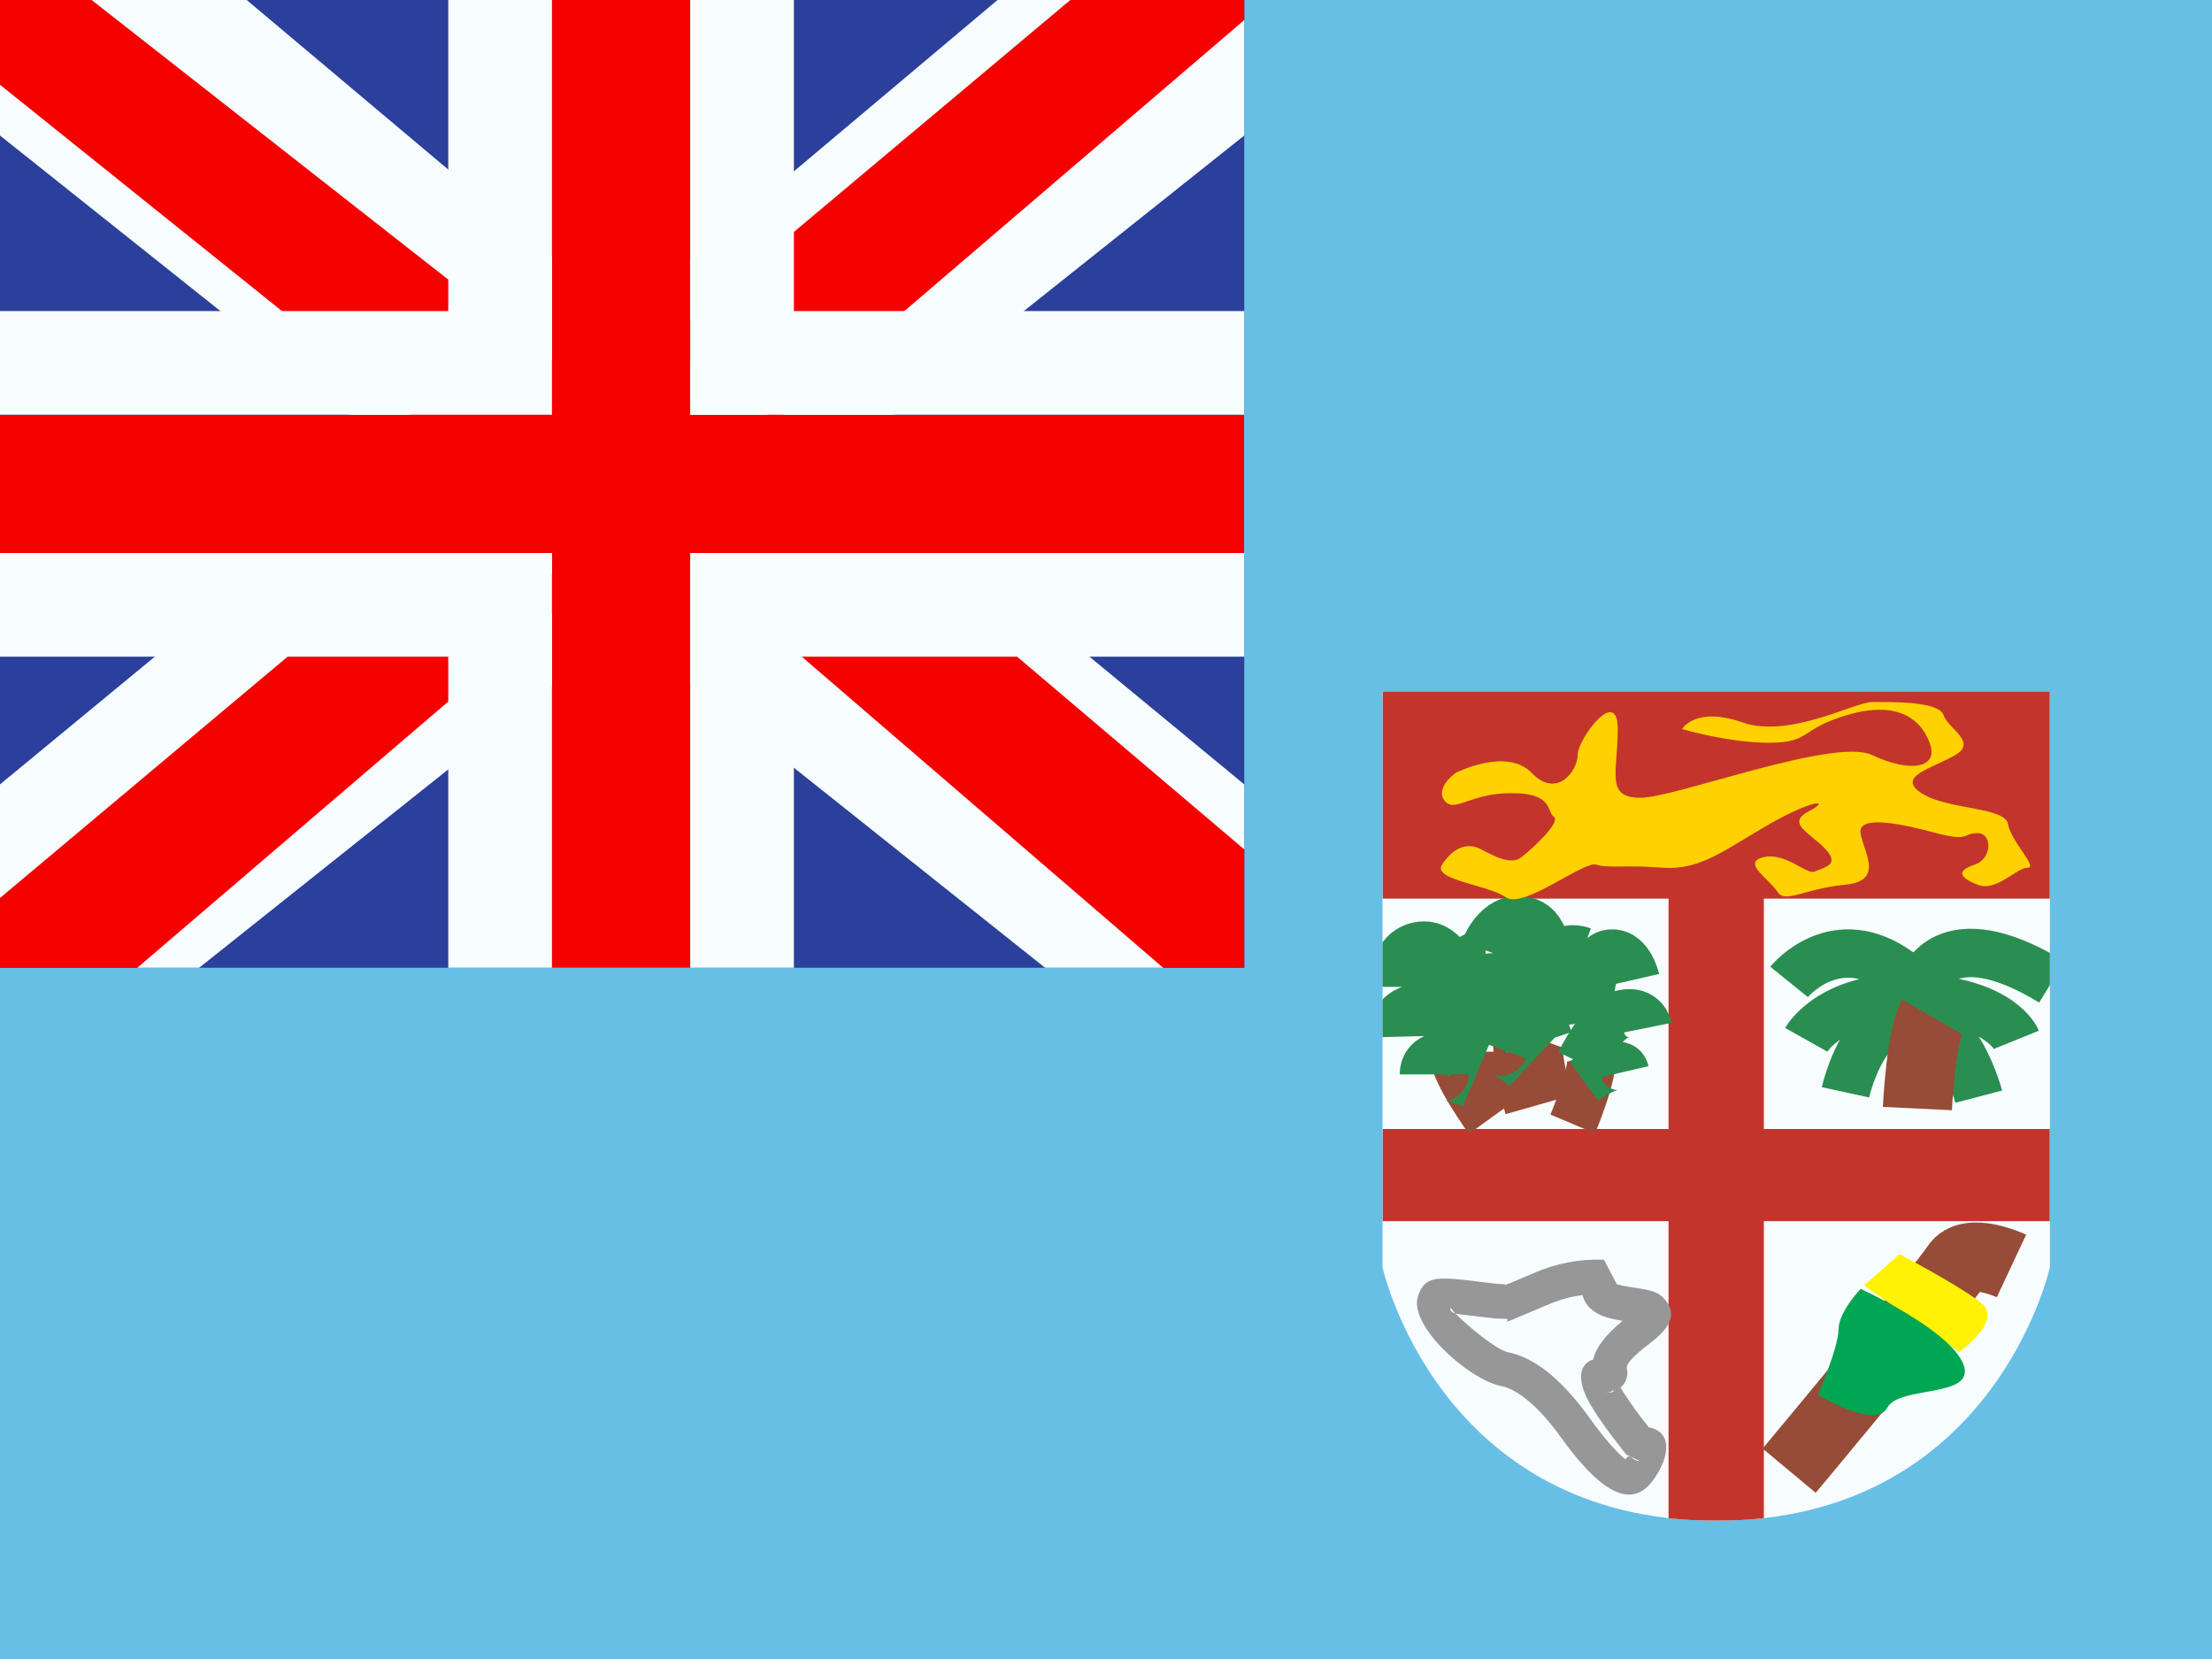
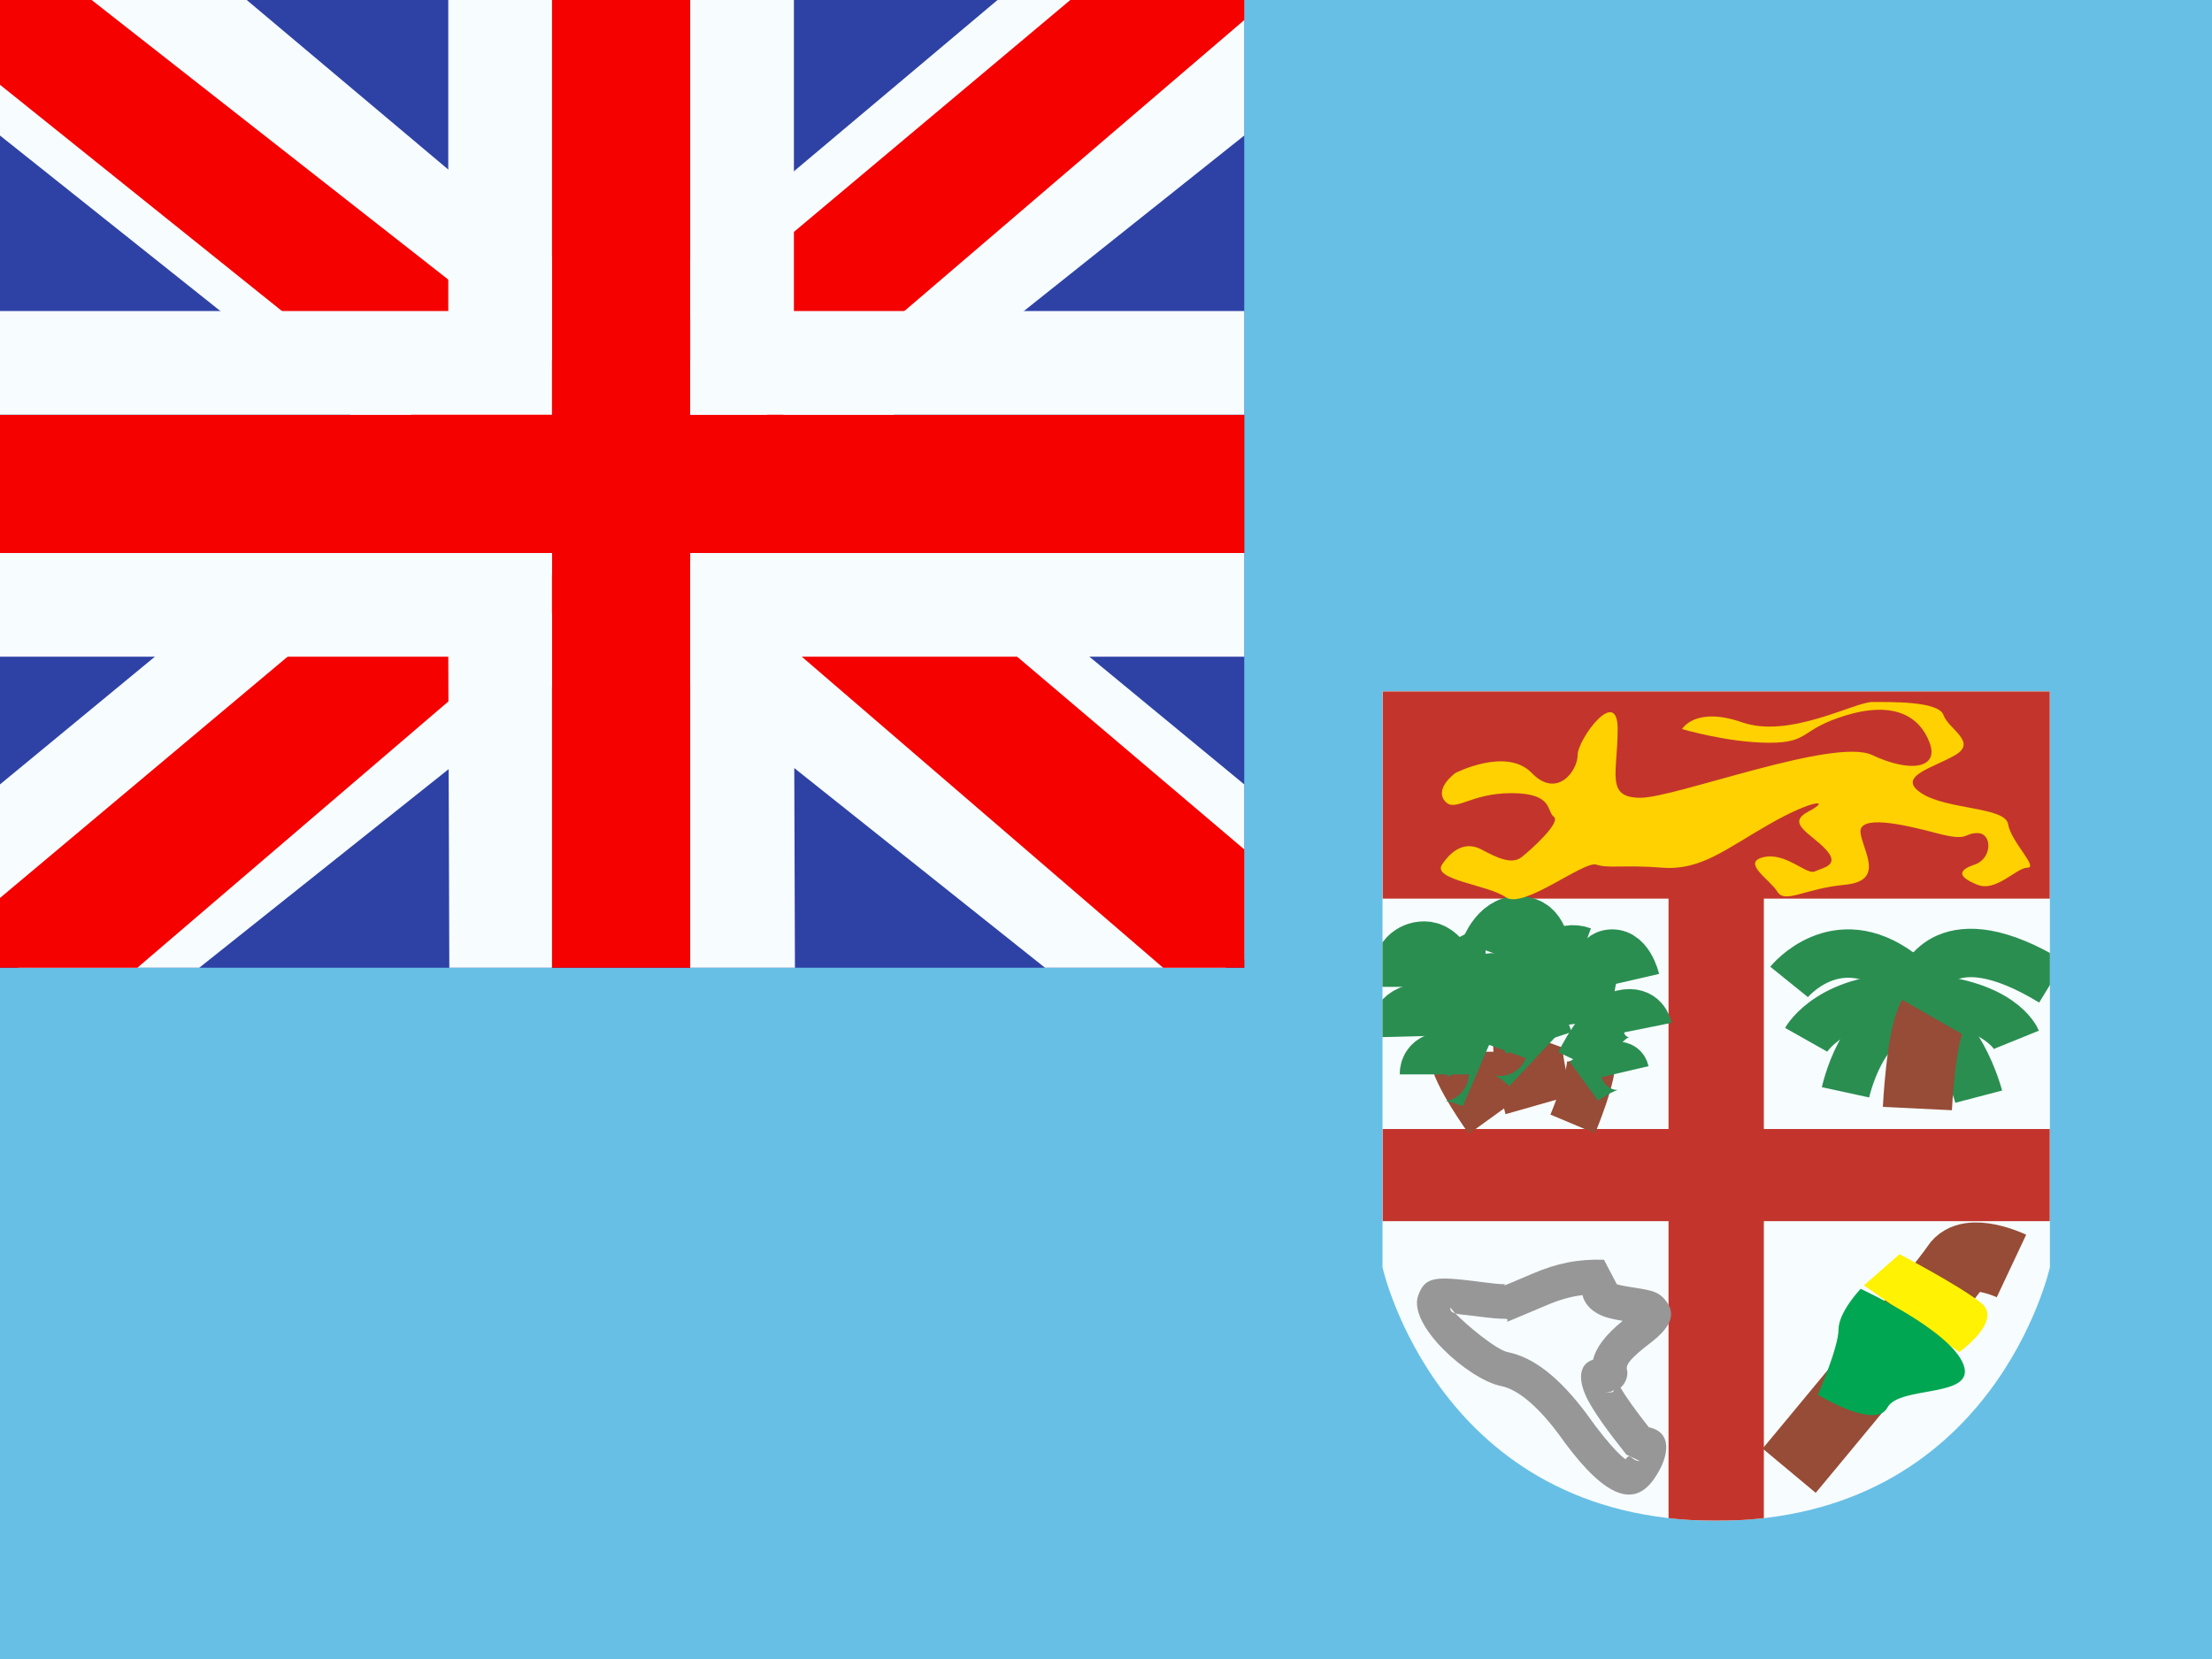
- <svg xmlns="http://www.w3.org/2000/svg" width="32" height="24" fill="none">
-   <mask id="a" maskUnits="userSpaceOnUse" x="0" y="0" width="32" height="24">
-     <path fill="#fff" d="M0 0h32v24H0z" />
-   </mask>
-   <g mask="url(#a)">
-     <path fill-rule="evenodd" clip-rule="evenodd" d="M0 0v24h32V0H0z" fill="#67BFE5" />
-     <mask id="b" maskUnits="userSpaceOnUse" x="0" y="0" width="32" height="24">
-       <path fill-rule="evenodd" clip-rule="evenodd" d="M0 0v24h32V0H0z" fill="#fff" />
+ <svg xmlns="http://www.w3.org/2000/svg" width="32" height="24" viewBox="0 0 32 24" fill="none">
+   <g clip-path="url(#clip0_270_67382)">
+     <rect width="32" height="24" fill="white" />
+     <path fill-rule="evenodd" clip-rule="evenodd" d="M0 0V24H32V0H0Z" fill="#67BFE5" />
+     <mask id="mask0_270_67382" style="mask-type:luminance" maskUnits="userSpaceOnUse" x="0" y="0" width="32" height="24">
+       <path fill-rule="evenodd" clip-rule="evenodd" d="M0 0V24H32V0H0Z" fill="white" />
    </mask>
-     <g mask="url(#b)">
-       <path fill-rule="evenodd" clip-rule="evenodd" d="M20 10h9.655v8.333S28.845 22 24.828 22C20.81 22 20 18.333 20 18.333V10z" fill="#F7FCFF" />
-       <mask id="c" maskUnits="userSpaceOnUse" x="20" y="10" width="10" height="12">
-         <path fill-rule="evenodd" clip-rule="evenodd" d="M20 10h9.655v8.333S28.845 22 24.828 22C20.81 22 20 18.333 20 18.333V10z" fill="#fff" />
-       </mask>
-       <g mask="url(#c)">
-         <path fill="#C3352C" d="M20 10h9.655v3H20z" />
-         <path fill="#C3352C" d="M24.138 12.667h1.379V22h-1.379z" />
-         <path fill="#C3352C" d="M20 16.333h9.655v1.333H20z" />
-         <path fill-rule="evenodd" clip-rule="evenodd" d="M22.54 20.737c.581.82 1.054 1.141 1.389.657.235-.34.259-.68-.076-.746a5.564 5.564 0 01-.41-.573l.012-.011c.094-.091.097-.213.079-.259-.008-.062.039-.146.34-.377.274-.209.395-.405.216-.622-.094-.114-.179-.137-.445-.178l-.082-.013a1.414 1.414 0 01-.173-.036l-.186-.355a2.289 2.289 0 00-1.021.196l-.303.128a1.208 1.208 0 01-.118.046c.008-.006.02-.016.002-.016-.07 0-.146-.008-.355-.034l-.042-.006c-.603-.075-.754-.073-.852.208-.149.427.732 1.211 1.2 1.305.234.047.514.272.826.686zm.657-.588c.056 0 .1-.003.139-.013l.012-.026a.261.261 0 01-.151.039zm-2.203-1.18c-.012-.015-.016-.034-.007-.059-.002.005.004.016.016.032a.672.672 0 00.05.058.122.122 0 01-.059-.032zm.82.592c-.168-.034-.595-.389-.76-.56.043.012.102.018.166.024l.085.01.04.005c.236.03.319.038.419.038.058 0 .046.02.039.032l-.004.008c.004.006.05-.013.277-.11l.301-.127c.177-.075.339-.124.516-.145a.39.39 0 00.148.22c.106.083.227.118.433.152-.257.211-.386.388-.427.56-.23.074-.21.335-.07.595.096.182.279.439.55.78l.196.093a.164.164 0 01-.114-.046c-.031-.025-.05-.04-.092.02-.002.004-.184-.119-.572-.667-.383-.51-.753-.806-1.132-.882zm1.219.3c.003-.003.003-.007.002-.011l-.002.01zm.16-.212h-.015.015zm.004 0h-.004.004z" fill="#979797" />
-         <path d="M21.655 16.11s-.477-.66-.477-.895" stroke="#964C36" />
-         <path d="M21.359 15.543s-.61-.26-.61 0m.6-.274s-.43-.546-.752-.546-.315.273-.315.273m.822-.274s-.191-.893-.498-.893-.307.447-.307.447m.882.444s-.085-.765.31-.765" stroke="#2A8E51" />
-         <path d="M22.261 15.981s-.223-.783-.142-1.004" stroke="#964C36" />
-         <path d="M22.177 15.347s-.484-.454-.573-.209m.657-.052s-.216-.66-.52-.77c-.303-.11-.389.149-.389.149m.866.023s.125-.904-.163-1.01c-.288-.104-.44.316-.44.316m.676.719s.182-.748.553-.613" stroke="#2A8E51" />
-         <path d="M22.752 16.26s.316-.75.264-.98" stroke="#964C36" stroke-width=".7" />
-         <path d="M22.913 15.64s.536-.39.595-.137m-.647-.132s.295-.628.61-.7c.314-.073.368.195.368.195m-.862-.082s-.015-.913.284-.982c.3-.07.4.366.4.366m-.761.632s-.088-.766-.473-.677m4.271 1.679s.242-1.114.93-1.114c.69 0 .997 1.177.997 1.177" stroke="#2A8E51" stroke-width=".7" />
-         <path d="M26.13 15.042s.37-.658 1.594-.604c1.224.053 1.447.604 1.447.604m-3.289-.837s.672-.832 1.614-.127l.32.127s.32-.943 1.866 0" stroke="#2A8E51" stroke-width=".7" />
-         <path d="M27.738 16.037s.05-1.04.214-1.325m1.147 3.602s-.618-.29-.803 0c-.185.29-2.413 2.962-2.413 2.962" stroke="#964C36" />
-         <path fill-rule="evenodd" clip-rule="evenodd" d="M26.964 18.595l1.381.965s.636-.453.318-.709c-.318-.256-1.184-.707-1.184-.707l-.515.451z" fill="#FFF203" />
-         <path fill-rule="evenodd" clip-rule="evenodd" d="M26.917 18.645s-.32.334-.32.59c0 .256-.298.942-.298.942s.832.513 1.005.186c.173-.326 1.296-.13 1.098-.63-.198-.498-1.485-1.088-1.485-1.088z" fill="#00A651" />
-         <path fill-rule="evenodd" clip-rule="evenodd" d="M21.056 11.182s.738-.378 1.103 0c.365.379.664-.031.664-.26 0-.228.58-1.011.58-.375 0 .635-.181.994.328.994.51 0 2.803-.878 3.353-.618.55.26.971.195.831-.178-.14-.372-.499-.605-1.19-.402-.693.204-.53.402-1.127.402-.598 0-1.264-.198-1.264-.198s.187-.334.87-.097c.682.238 1.624-.294 1.88-.294.256 0 .961-.016 1.031.187.07.204.496.39.171.58-.324.19-.86.308-.491.55.368.244 1.214.197 1.255.45.041.252.442.63.281.63-.16 0-.452.355-.723.246-.27-.108-.303-.203-.043-.29.26-.088.258-.457.043-.457-.214 0-.11.129-.597 0-.488-.13-1.134-.273-1.095 0 .039.273.356.692-.23.748-.586.055-.86.28-.974.099-.114-.18-.522-.421-.202-.498.321-.078.627.262.743.207.115-.056.377-.087.158-.322-.22-.234-.58-.373-.246-.548.335-.176.071-.18-.567.184-.639.364-.994.674-1.554.63-.561-.044-.771.015-.951-.044-.18-.059-1.058.652-1.31.472-.253-.18-1.069-.25-.922-.472.147-.222.344-.336.564-.222.22.115.438.229.585.115.149-.115.576-.507.469-.585-.108-.078-.004-.342-.613-.342s-.823.294-.968.109c-.144-.186.158-.4.158-.4z" fill="#FFD100" />
-       </g>
-       <path fill="#2B409A" d="M0 0h18v14H0z" />
-       <mask id="d" maskUnits="userSpaceOnUse" x="0" y="0" width="18" height="14">
-         <path fill="#fff" d="M0 0h18v14H0z" />
-       </mask>
-       <g mask="url(#d)">
-         <path d="M-2.004 13l3.96 1.737L18.09 1.889l2.09-2.582-4.236-.58-6.58 5.536-5.297 3.73L-2.004 13z" fill="#F7FCFF" />
-         <path d="M-1.462 14.217l2.018 1.008L19.429-.933h-2.833l-18.058 15.15z" fill="#F50100" />
-         <path d="M20.004 13l-3.96 1.737L-.09 1.889-2.18-.693l4.236-.58 6.58 5.536 5.297 3.73L20.004 13z" fill="#F7FCFF" />
-         <path d="M19.87 13.873l-2.019 1.009-8.036-6.918-2.383-.773L-2.38-.684H.453l9.807 7.688 2.605.927 7.004 5.942z" fill="#F50100" />
-         <mask id="e" maskUnits="userSpaceOnUse" x="-2" y="-2" width="22" height="18" fill="#000">
-           <path fill="#fff" d="M-2-2h22v18H-2z" />
-           <path fill-rule="evenodd" clip-rule="evenodd" d="M9.985 0h-2v6H0v2h7.985v6h2V8H18V6H9.985V0z" />
-         </mask>
-         <path fill-rule="evenodd" clip-rule="evenodd" d="M9.985 0h-2v6H0v2h7.985v6h2V8H18V6H9.985V0z" fill="#F50100" />
-         <path d="M7.985 0v-1.5h-1.5V0h1.5zm2 0h1.5v-1.5h-1.5V0zm-2 6v1.5h1.5V6h-1.5zM0 6V4.5h-1.5V6H0zm0 2h-1.5v1.5H0V8zm7.985 0h1.5V6.5h-1.5V8zm0 6h-1.5v1.5h1.5V14zm2 0v1.5h1.5V14h-1.5zm0-6V6.5h-1.5V8h1.5zM18 8v1.5h1.5V8H18zm0-2h1.5V4.5H18V6zM9.985 6h-1.5v1.5h1.5V6zm-2-4.5h2v-3h-2v3zm1.5 4.5V0h-3v6h3zM0 7.5h7.985v-3H0v3zm1.5.5V6h-3v2h3zm6.485-1.5H0v3h7.985v-3zm1.5 7.5V8h-3v6h3zm.5-1.5h-2v3h2v-3zM8.485 8v6h3V8h-3zM18 6.5H9.985v3H18v-3zM16.5 6v2h3V6h-3zM9.985 7.5H18v-3H9.985v3zM8.485 0v6h3V0h-3z" fill="#F7FCFF" mask="url(#e)" />
-       </g>
+     <g mask="url(#mask0_270_67382)">
+ </g>
+     <g clip-path="url(#clip1_270_67382)">
+       <rect width="18" height="14" fill="#2E42A5" />
+       <path d="M-2.004 13L1.957 14.737L18.09 1.889L20.179 -0.693L15.944 -1.273L9.363 4.263L4.067 7.994L-2.004 13Z" fill="#F7FCFF" />
+       <path d="M-1.462 14.217L0.556 15.225L19.429 -0.933H16.596L-1.462 14.217Z" fill="#F50100" />
+       <path d="M20.004 13L16.043 14.737L-0.09 1.889L-2.179 -0.693L2.056 -1.273L8.637 4.263L13.933 7.994L20.004 13Z" fill="#F7FCFF" />
+       <path d="M19.869 13.873L17.851 14.882L9.815 7.964L7.432 7.191L-2.38 -0.684H0.453L10.26 7.004L12.865 7.931L19.869 13.873Z" fill="#F50100" />
+       <path fill-rule="evenodd" clip-rule="evenodd" d="M9.985 0H7.985V6H0V8H7.985V14H9.985V8H18V6H9.985V0Z" fill="#F50100" />
+       <path fill-rule="evenodd" clip-rule="evenodd" d="M6.485 0H11.485V4.5H18V9.5H11.485L11.5 14H6.5L6.485 9.5H0V4.5H6.485V0ZM7.985 6H0V8H7.985V14H9.985V8H18V6H9.985V0H7.985V6Z" fill="#F7FCFF" />
+     </g>
+     <path fill-rule="evenodd" clip-rule="evenodd" d="M20 10H29.655V18.333C29.655 18.333 28.846 22 24.828 22C20.81 22 20 18.333 20 18.333V10Z" fill="#F7FCFF" />
+     <mask id="mask1_270_67382" style="mask-type:luminance" maskUnits="userSpaceOnUse" x="20" y="10" width="10" height="12">
+       <path fill-rule="evenodd" clip-rule="evenodd" d="M20 10H29.655V18.333C29.655 18.333 28.846 22 24.828 22C20.81 22 20 18.333 20 18.333V10Z" fill="white" />
+     </mask>
+     <g mask="url(#mask1_270_67382)">
+       <rect x="20" y="10" width="9.655" height="3" fill="#C3352C" />
+       <rect x="24.138" y="12.667" width="1.379" height="9.333" fill="#C3352C" />
+       <rect x="20" y="16.333" width="9.655" height="1.333" fill="#C3352C" />
+       <path fill-rule="evenodd" clip-rule="evenodd" d="M22.541 20.737C23.121 21.558 23.594 21.878 23.929 21.394C24.164 21.055 24.188 20.715 23.853 20.648C23.659 20.401 23.522 20.209 23.443 20.075L23.455 20.064C23.549 19.973 23.552 19.851 23.534 19.805C23.526 19.743 23.573 19.659 23.875 19.428C24.148 19.219 24.269 19.023 24.09 18.806C23.996 18.692 23.911 18.669 23.645 18.628L23.562 18.615C23.483 18.603 23.426 18.59 23.39 18.579L23.204 18.224C22.817 18.212 22.514 18.28 22.183 18.42C22.04 18.48 21.944 18.521 21.88 18.549C21.782 18.59 21.758 18.6 21.758 18.599C21.757 18.598 21.759 18.596 21.762 18.594C21.77 18.588 21.782 18.578 21.764 18.578C21.694 18.578 21.618 18.57 21.409 18.544L21.367 18.538C20.764 18.463 20.613 18.465 20.515 18.746C20.366 19.173 21.247 19.957 21.715 20.051C21.949 20.098 22.229 20.323 22.541 20.737ZM23.197 20.149C23.253 20.149 23.297 20.146 23.336 20.136L23.348 20.11C23.316 20.132 23.269 20.149 23.197 20.149ZM20.994 18.968C20.982 18.954 20.978 18.935 20.987 18.91C20.985 18.915 20.991 18.926 21.003 18.942C21.014 18.957 21.032 18.977 21.054 19C21.027 18.992 21.006 18.982 20.994 18.968ZM21.813 19.561C21.646 19.527 21.219 19.172 21.054 19C21.097 19.013 21.156 19.019 21.22 19.025C21.248 19.028 21.276 19.031 21.305 19.035L21.346 19.04C21.581 19.07 21.664 19.078 21.764 19.078C21.822 19.078 21.81 19.098 21.803 19.11C21.8 19.114 21.799 19.117 21.799 19.118C21.803 19.124 21.848 19.105 22.076 19.008L22.076 19.008L22.076 19.008C22.154 18.975 22.252 18.933 22.377 18.881C22.554 18.806 22.716 18.757 22.893 18.736C22.913 18.819 22.962 18.895 23.041 18.957C23.147 19.039 23.268 19.074 23.474 19.108C23.217 19.319 23.088 19.496 23.047 19.669C22.816 19.742 22.837 20.003 22.976 20.263C23.073 20.445 23.256 20.702 23.528 21.043L23.723 21.136C23.665 21.136 23.633 21.11 23.609 21.09C23.578 21.065 23.559 21.049 23.517 21.11C23.515 21.114 23.333 20.991 22.945 20.443C22.562 19.934 22.192 19.637 21.813 19.561ZM23.033 19.861C23.036 19.858 23.036 19.854 23.035 19.85L23.035 19.85L23.033 19.861ZM23.193 19.649L23.178 19.649L23.185 19.649C23.187 19.649 23.19 19.649 23.193 19.649ZM23.197 19.649C23.195 19.649 23.194 19.649 23.193 19.649L23.197 19.649Z" fill="#979797" />
+       <path d="M21.655 16.11C21.655 16.11 21.178 15.45 21.178 15.215" stroke="#964C36" />
+       <path d="M21.359 15.543C21.359 15.543 20.749 15.282 20.749 15.543" stroke="#2A8E51" />
+       <path d="M21.349 15.269C21.349 15.269 20.92 14.723 20.597 14.723C20.275 14.723 20.282 14.996 20.282 14.996" stroke="#2A8E51" />
+       <path d="M21.104 14.722C21.104 14.722 20.913 13.829 20.606 13.829C20.299 13.829 20.299 14.276 20.299 14.276" stroke="#2A8E51" />
+       <path d="M21.181 14.72C21.181 14.72 21.096 13.955 21.491 13.955" stroke="#2A8E51" />
+       <path d="M22.261 15.981C22.261 15.981 22.038 15.198 22.119 14.977" stroke="#964C36" />
+       <path d="M22.177 15.347C22.177 15.347 21.693 14.893 21.604 15.138" stroke="#2A8E51" />
+       <path d="M22.261 15.086C22.261 15.086 22.045 14.426 21.741 14.316C21.438 14.206 21.352 14.465 21.352 14.465" stroke="#2A8E51" />
+       <path d="M22.218 14.488C22.218 14.488 22.343 13.584 22.055 13.479C21.767 13.374 21.614 13.793 21.614 13.793" stroke="#2A8E51" />
+       <path d="M22.291 14.513C22.291 14.513 22.473 13.765 22.844 13.9" stroke="#2A8E51" />
+       <path d="M22.752 16.26C22.752 16.26 23.068 15.51 23.015 15.28" stroke="#964C36" stroke-width="0.7" />
+       <path d="M22.913 15.641C22.913 15.641 23.449 15.25 23.508 15.503" stroke="#2A8E51" stroke-width="0.7" />
+       <path d="M22.861 15.371C22.861 15.371 23.156 14.743 23.471 14.671C23.785 14.598 23.839 14.866 23.839 14.866" stroke="#2A8E51" stroke-width="0.7" />
+       <path d="M22.977 14.784C22.977 14.784 22.962 13.871 23.261 13.802C23.56 13.733 23.66 14.168 23.66 14.168" stroke="#2A8E51" stroke-width="0.7" />
+       <path d="M22.901 14.799C22.901 14.799 22.812 14.034 22.427 14.123" stroke="#2A8E51" stroke-width="0.7" />
+       <path d="M26.698 15.802C26.698 15.802 26.94 14.688 27.629 14.688C28.317 14.688 28.625 15.865 28.625 15.865" stroke="#2A8E51" stroke-width="0.7" />
+       <path d="M26.129 15.042C26.129 15.042 26.5 14.384 27.724 14.438C28.948 14.492 29.171 15.042 29.171 15.042" stroke="#2A8E51" stroke-width="0.7" />
+       <path d="M25.882 14.205C25.882 14.205 26.554 13.373 27.496 14.078L27.816 14.205C27.816 14.205 28.136 13.262 29.682 14.205" stroke="#2A8E51" stroke-width="0.7" />
+       <path d="M27.738 16.037C27.738 16.037 27.788 14.998 27.952 14.712" stroke="#964C36" />
+       <path d="M29.099 18.314C29.099 18.314 28.481 18.023 28.296 18.314C28.111 18.605 25.883 21.276 25.883 21.276" stroke="#964C36" />
+       <path fill-rule="evenodd" clip-rule="evenodd" d="M26.964 18.595L28.345 19.56C28.345 19.56 28.98 19.107 28.663 18.851C28.345 18.595 27.479 18.144 27.479 18.144L26.964 18.595Z" fill="#FFF203" />
+       <path fill-rule="evenodd" clip-rule="evenodd" d="M26.917 18.645C26.917 18.645 26.597 18.979 26.597 19.235C26.597 19.491 26.299 20.177 26.299 20.177C26.299 20.177 27.131 20.69 27.304 20.363C27.477 20.037 28.6 20.233 28.402 19.734C28.204 19.235 26.917 18.645 26.917 18.645Z" fill="#00A651" />
+       <path fill-rule="evenodd" clip-rule="evenodd" d="M21.056 11.182C21.056 11.182 21.794 10.804 22.159 11.182C22.524 11.561 22.823 11.151 22.823 10.923C22.823 10.694 23.402 9.911 23.402 10.547C23.402 11.182 23.222 11.541 23.731 11.541C24.241 11.541 26.534 10.663 27.084 10.923C27.634 11.182 28.055 11.118 27.915 10.745C27.776 10.373 27.416 10.14 26.724 10.343C26.032 10.547 26.196 10.745 25.598 10.745C25 10.745 24.334 10.547 24.334 10.547C24.334 10.547 24.521 10.213 25.204 10.45C25.886 10.688 26.828 10.156 27.084 10.156C27.34 10.156 28.045 10.14 28.115 10.343C28.185 10.547 28.611 10.733 28.286 10.923C27.962 11.112 27.427 11.231 27.795 11.474C28.163 11.717 29.009 11.67 29.05 11.922C29.091 12.175 29.492 12.552 29.331 12.552C29.17 12.552 28.879 12.908 28.608 12.8C28.337 12.691 28.305 12.596 28.565 12.508C28.825 12.421 28.823 12.052 28.608 12.052C28.394 12.052 28.498 12.181 28.011 12.052C27.523 11.922 26.877 11.779 26.916 12.052C26.955 12.325 27.272 12.744 26.686 12.8C26.1 12.855 25.826 13.08 25.712 12.899C25.598 12.718 25.19 12.478 25.51 12.401C25.831 12.323 26.137 12.663 26.253 12.607C26.368 12.552 26.63 12.521 26.411 12.286C26.192 12.052 25.83 11.913 26.165 11.738C26.5 11.562 26.236 11.558 25.598 11.922C24.959 12.286 24.604 12.596 24.044 12.552C23.483 12.508 23.273 12.567 23.093 12.508C22.913 12.449 22.035 13.16 21.783 12.98C21.53 12.8 20.714 12.73 20.861 12.508C21.008 12.286 21.205 12.172 21.425 12.286C21.644 12.401 21.863 12.515 22.011 12.401C22.159 12.286 22.586 11.894 22.479 11.816C22.371 11.738 22.475 11.474 21.866 11.474C21.257 11.474 21.043 11.768 20.898 11.583C20.754 11.397 21.056 11.182 21.056 11.182Z" fill="#FFD100" />
    </g>
  </g>
+   <defs>
+     <clipPath id="clip0_270_67382">
+       <rect width="32" height="24" fill="white" />
+     </clipPath>
+     <clipPath id="clip1_270_67382">
+       <rect width="18" height="14" fill="white" />
+     </clipPath>
+   </defs>
</svg>
